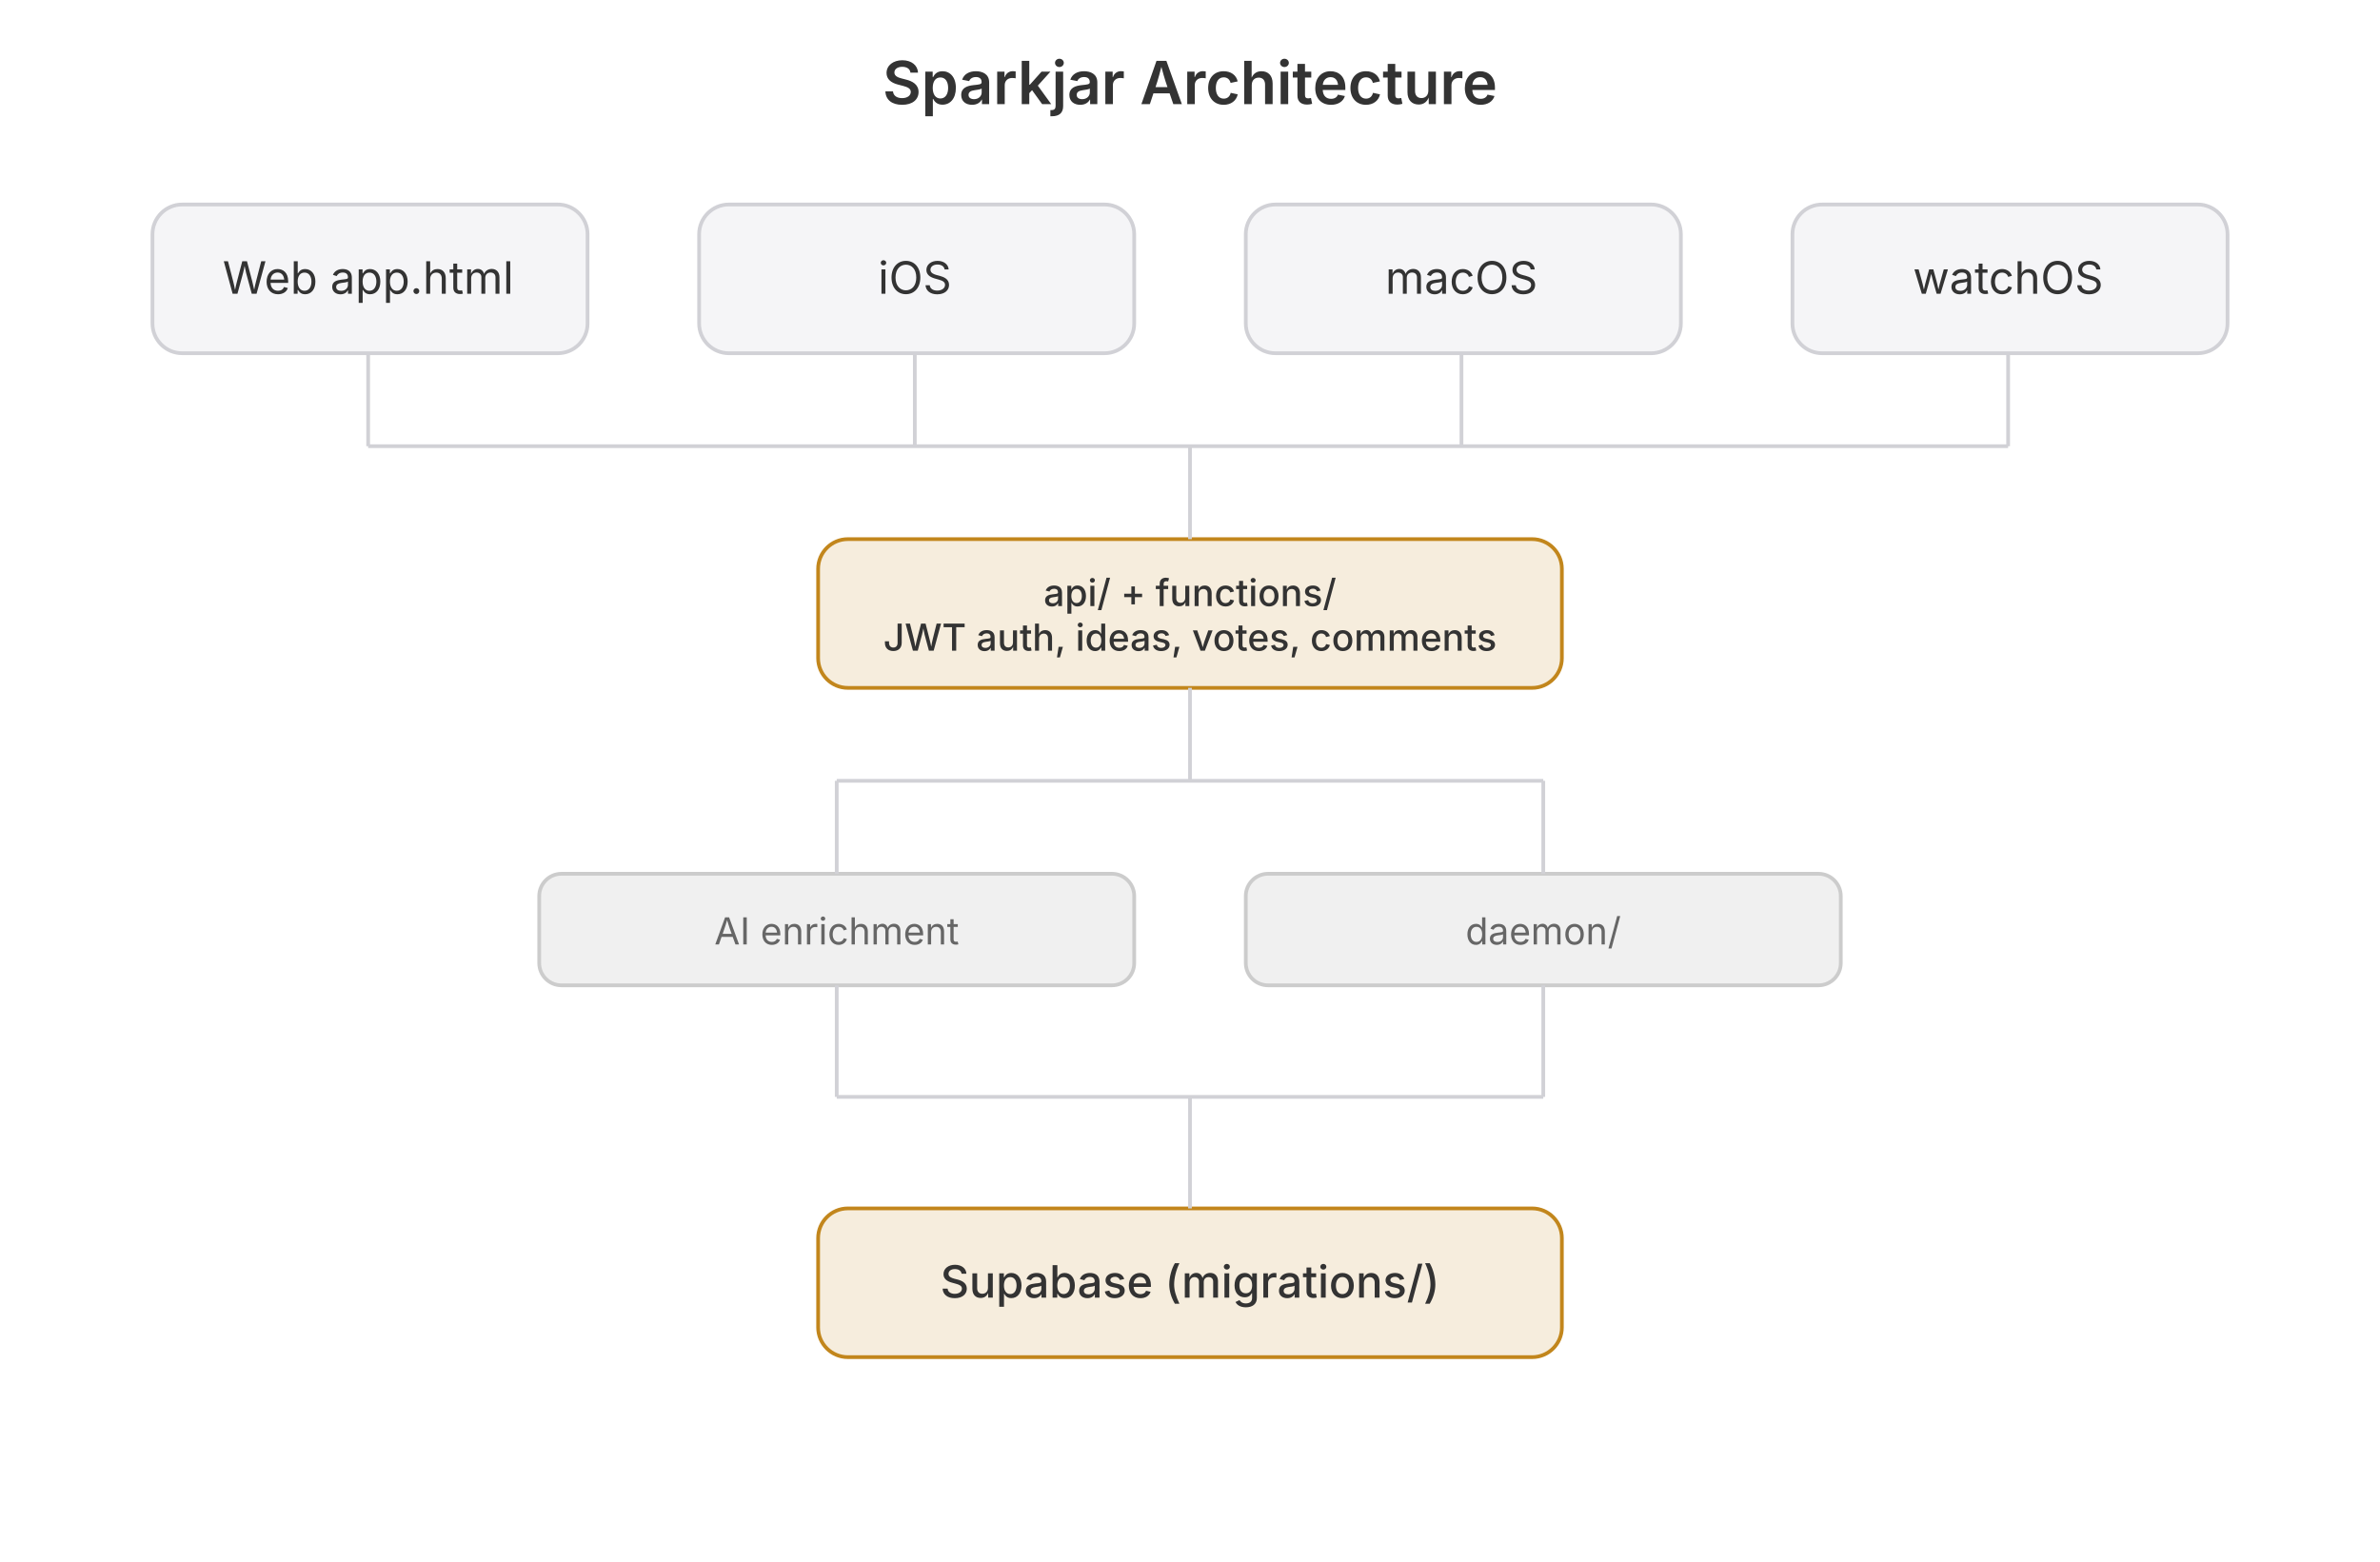
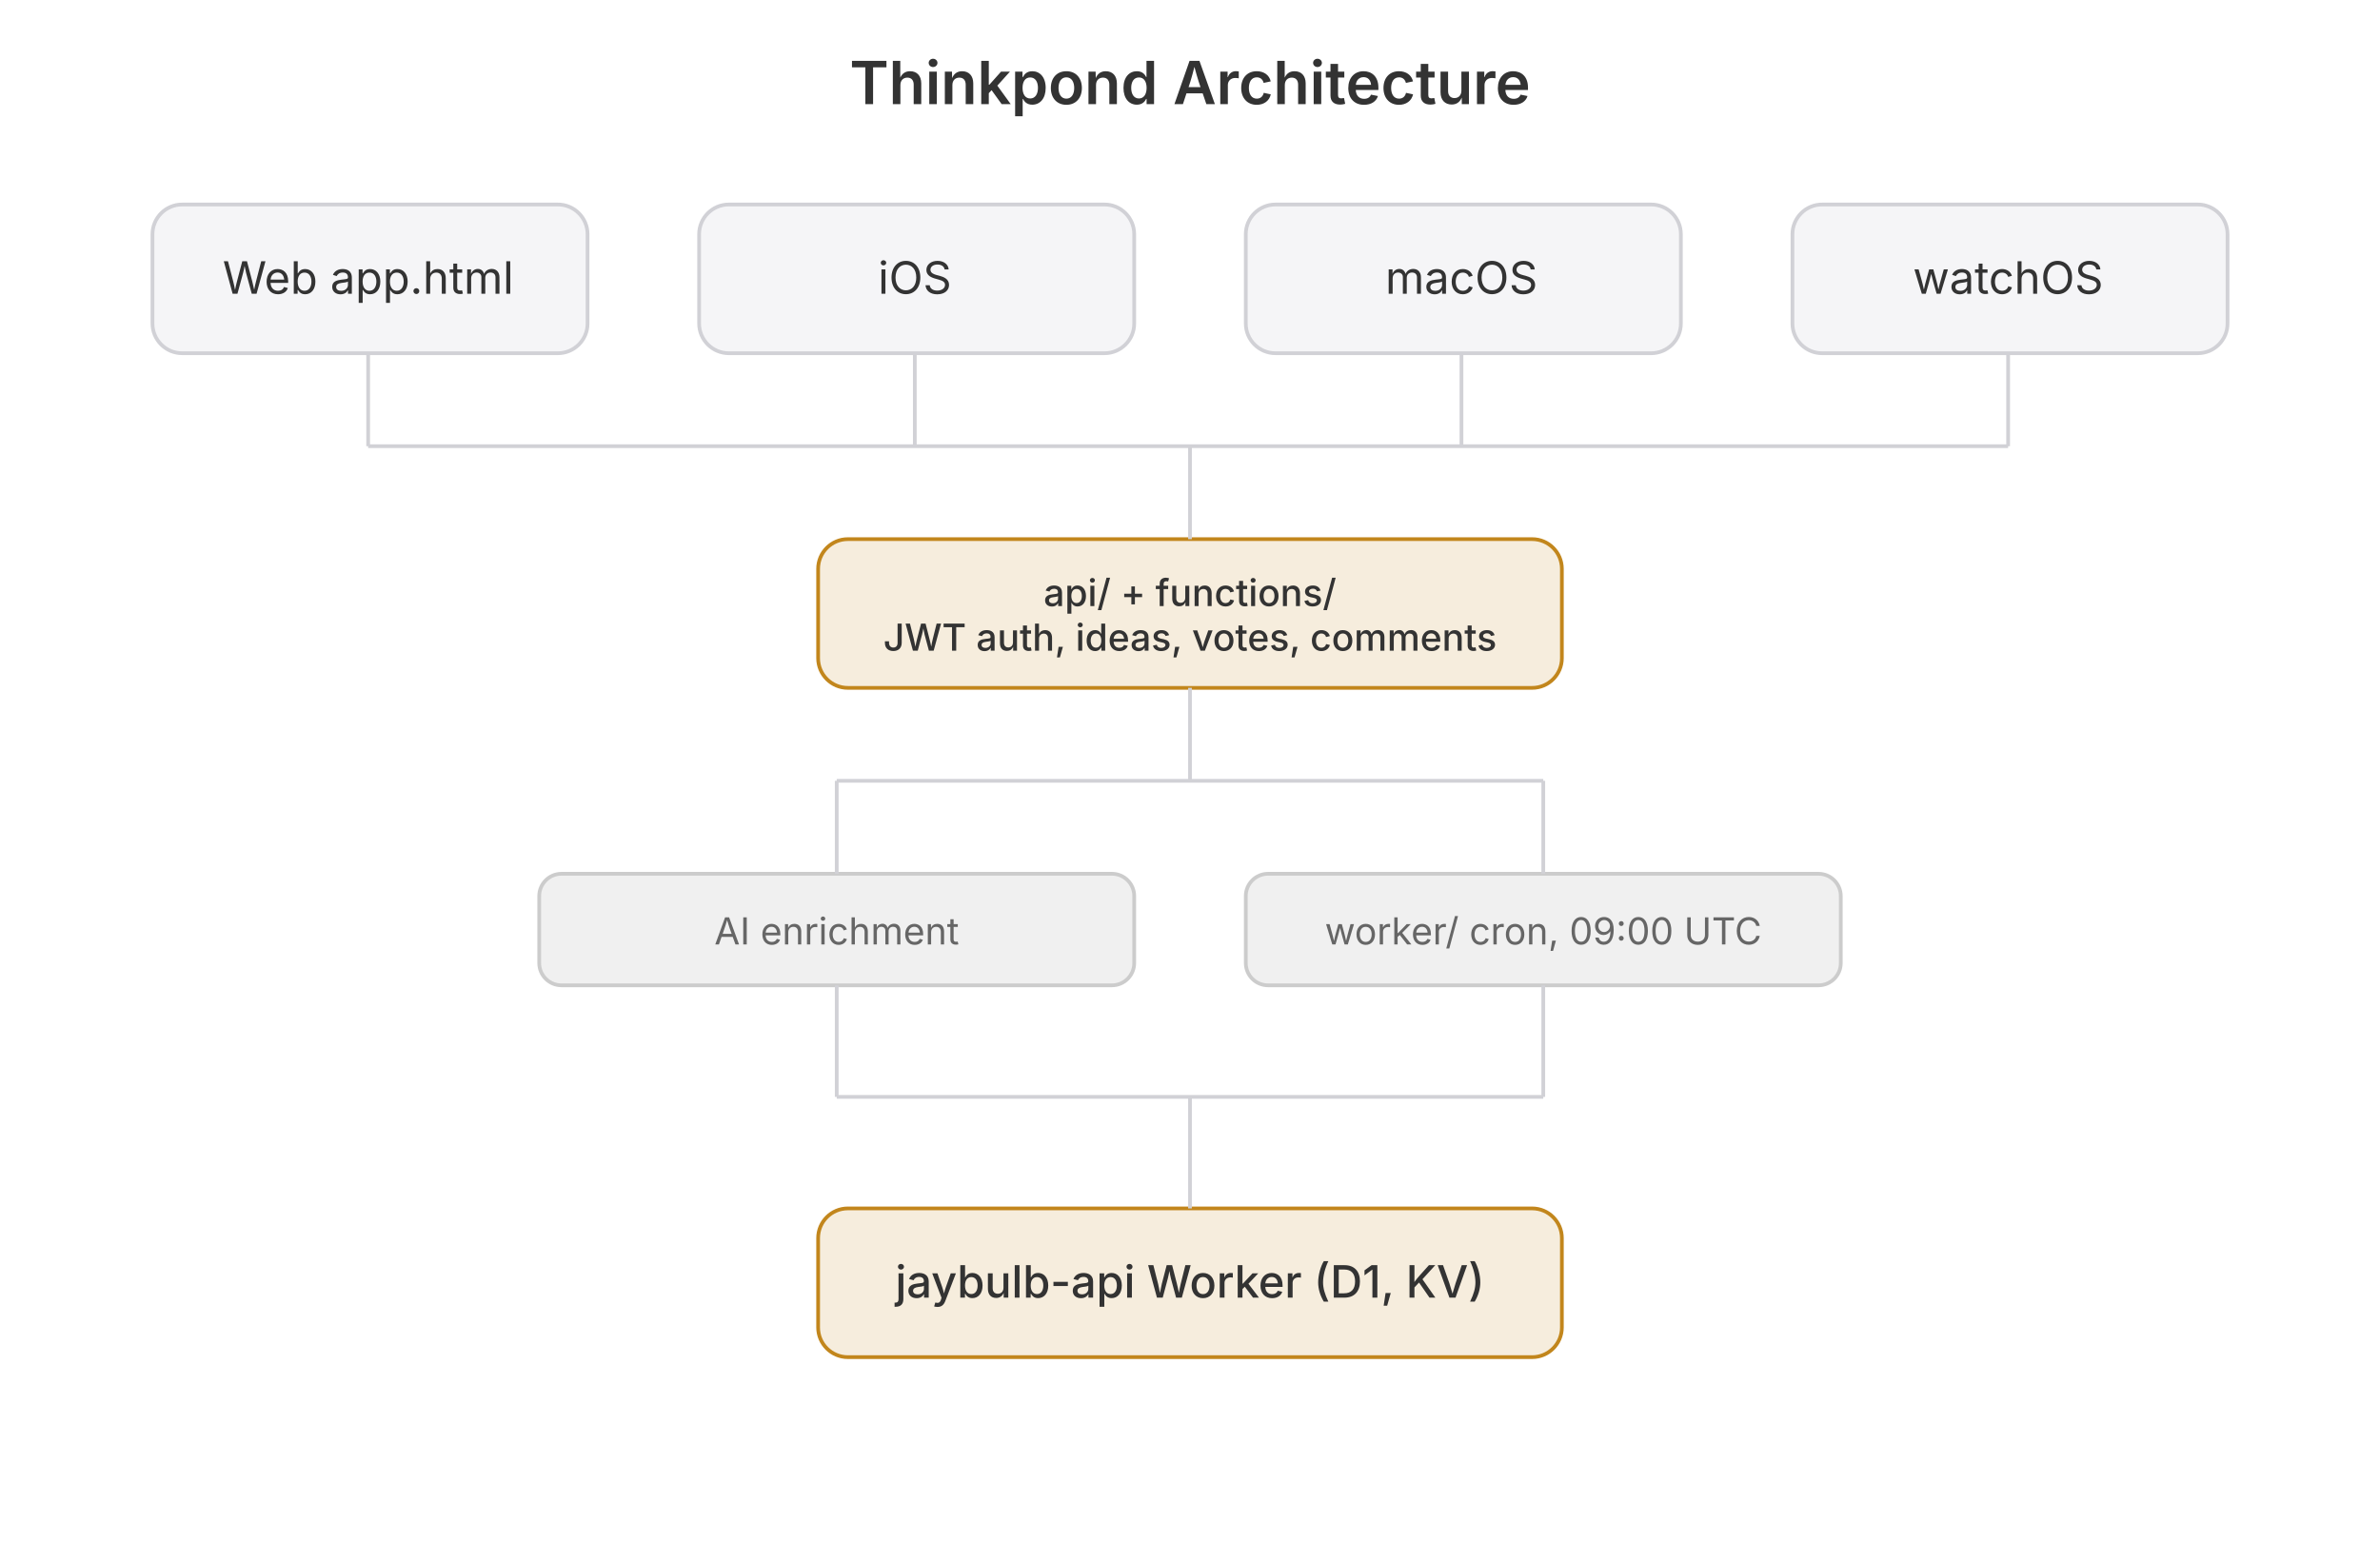
<svg xmlns="http://www.w3.org/2000/svg" width="640" height="420" style="background:#fff;font-family:-apple-system,BlinkMacSystemFont,sans-serif" viewBox="0 0 640 420">
-   <text x="320" y="28" fill="#333" font-size="16" font-weight="600" text-anchor="middle">Sparkjar Architecture</text>
+   <text x="320" y="28" fill="#333" font-size="16" font-weight="600" text-anchor="middle">Thinkpond Architecture</text>
  <rect width="117" height="40" x="41" y="55" fill="#f5f5f7" stroke="#d1d1d6" rx="8" />
  <text x="99" y="79" fill="#333" font-size="12" text-anchor="middle">Web app.html</text>
  <rect width="117" height="40" x="188" y="55" fill="#f5f5f7" stroke="#d1d1d6" rx="8" />
  <text x="246" y="79" fill="#333" font-size="12" text-anchor="middle">iOS</text>
  <rect width="117" height="40" x="335" y="55" fill="#f5f5f7" stroke="#d1d1d6" rx="8" />
  <text x="393" y="79" fill="#333" font-size="12" text-anchor="middle">macOS</text>
  <rect width="117" height="40" x="482" y="55" fill="#f5f5f7" stroke="#d1d1d6" rx="8" />
  <text x="540" y="79" fill="#333" font-size="12" text-anchor="middle">watchOS</text>
  <rect width="200" height="40" x="220" y="145" fill="#c2861c" fill-opacity=".15" stroke="#c2861c" rx="8" />
  <text x="320" y="163" fill="#333" font-size="10" font-weight="500" text-anchor="middle">api/ + functions/</text>
  <text x="320" y="175" fill="#333" font-size="10" font-weight="500" text-anchor="middle">JWT auth, ideas, votes, comments</text>
  <rect width="160" height="30" x="145" y="235" fill="#f0f0f0" stroke="#ccc" rx="6" />
  <text x="225" y="254" fill="#666" font-size="10" text-anchor="middle">AI enrichment</text>
  <rect width="160" height="30" x="335" y="235" fill="#f0f0f0" stroke="#ccc" rx="6" />
-   <text x="415" y="254" fill="#666" font-size="10" text-anchor="middle">daemon/</text>
+   <text x="415" y="254" fill="#666" font-size="10" text-anchor="middle">worker/ cron, 09:00 UTC</text>
  <rect width="200" height="40" x="220" y="325" fill="#c2861c" fill-opacity=".15" stroke="#c2861c" rx="8" />
-   <text x="320" y="349" fill="#333" font-size="12" font-weight="500" text-anchor="middle">Supabase (migrations/)</text>
+   <text x="320" y="349" fill="#333" font-size="12" font-weight="500" text-anchor="middle">jaybulb-api Worker (D1, KV)</text>
  <path stroke="#d1d1d6" fill="none" d="M99 95v25M246 95v25M393 95v25M540 95v25M99 120H540M320 120V145M320 185V210M225 210v25M415 210v25M225 210H415M225 265v30M415 265v30M225 295H415M320 295V325" />
</svg>
